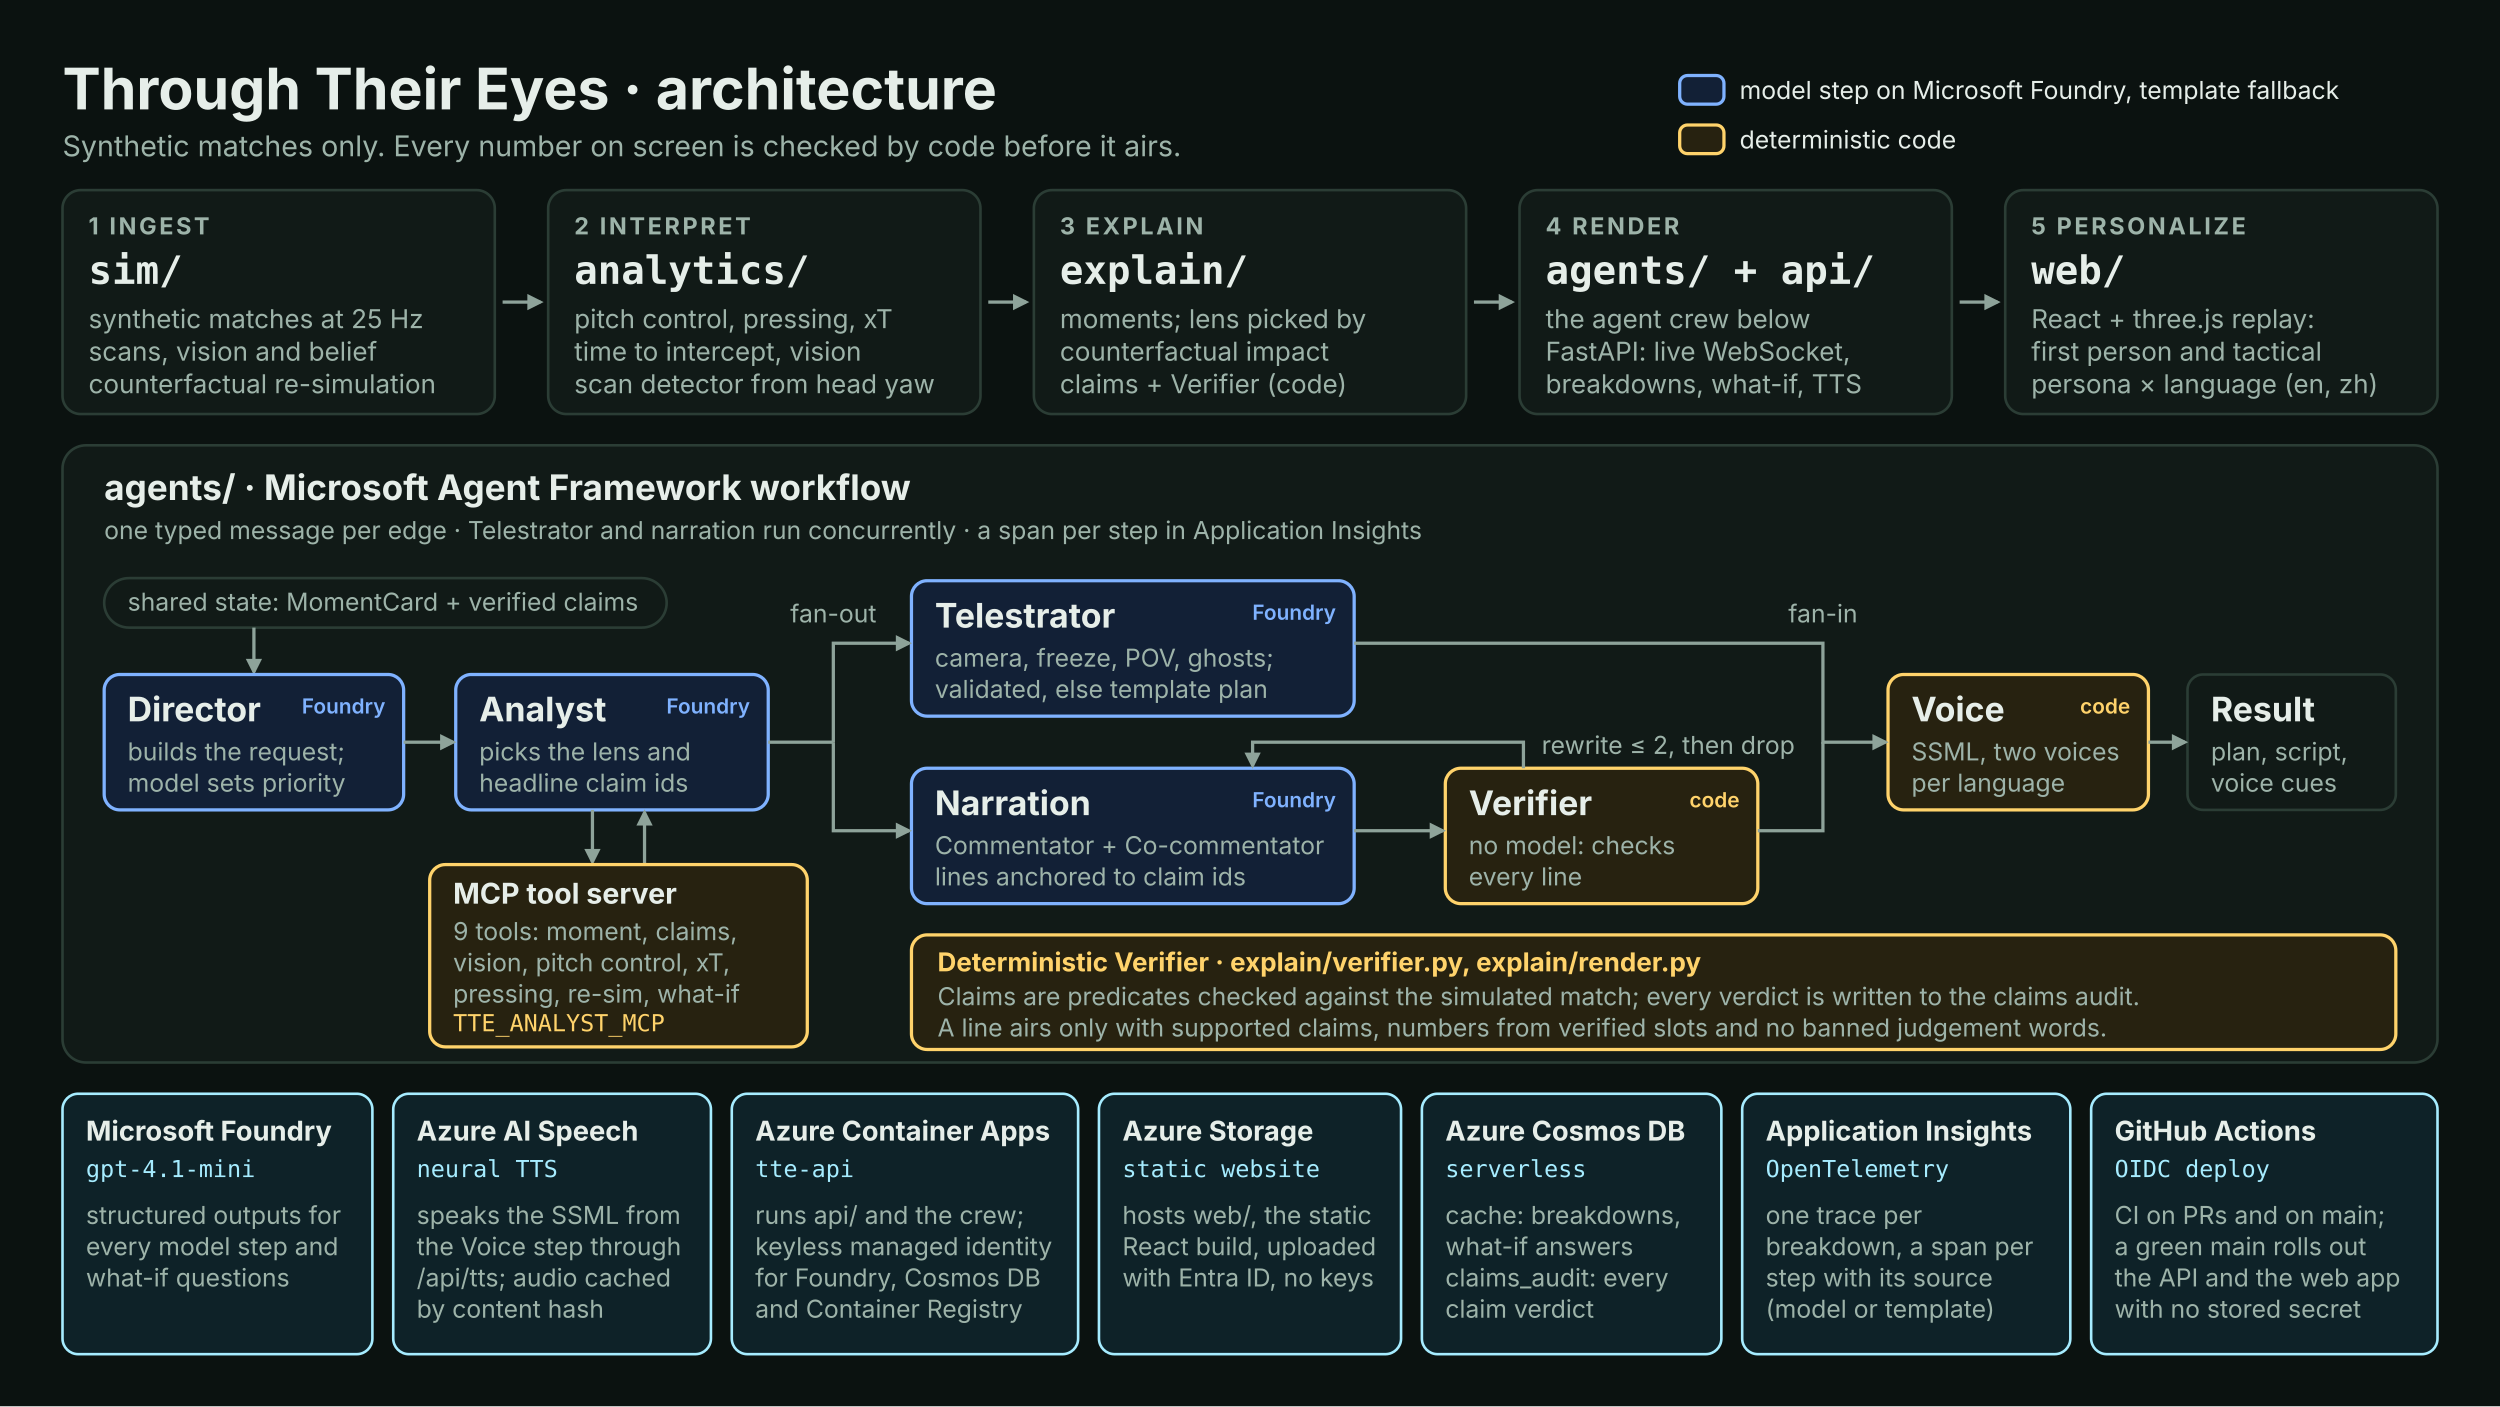
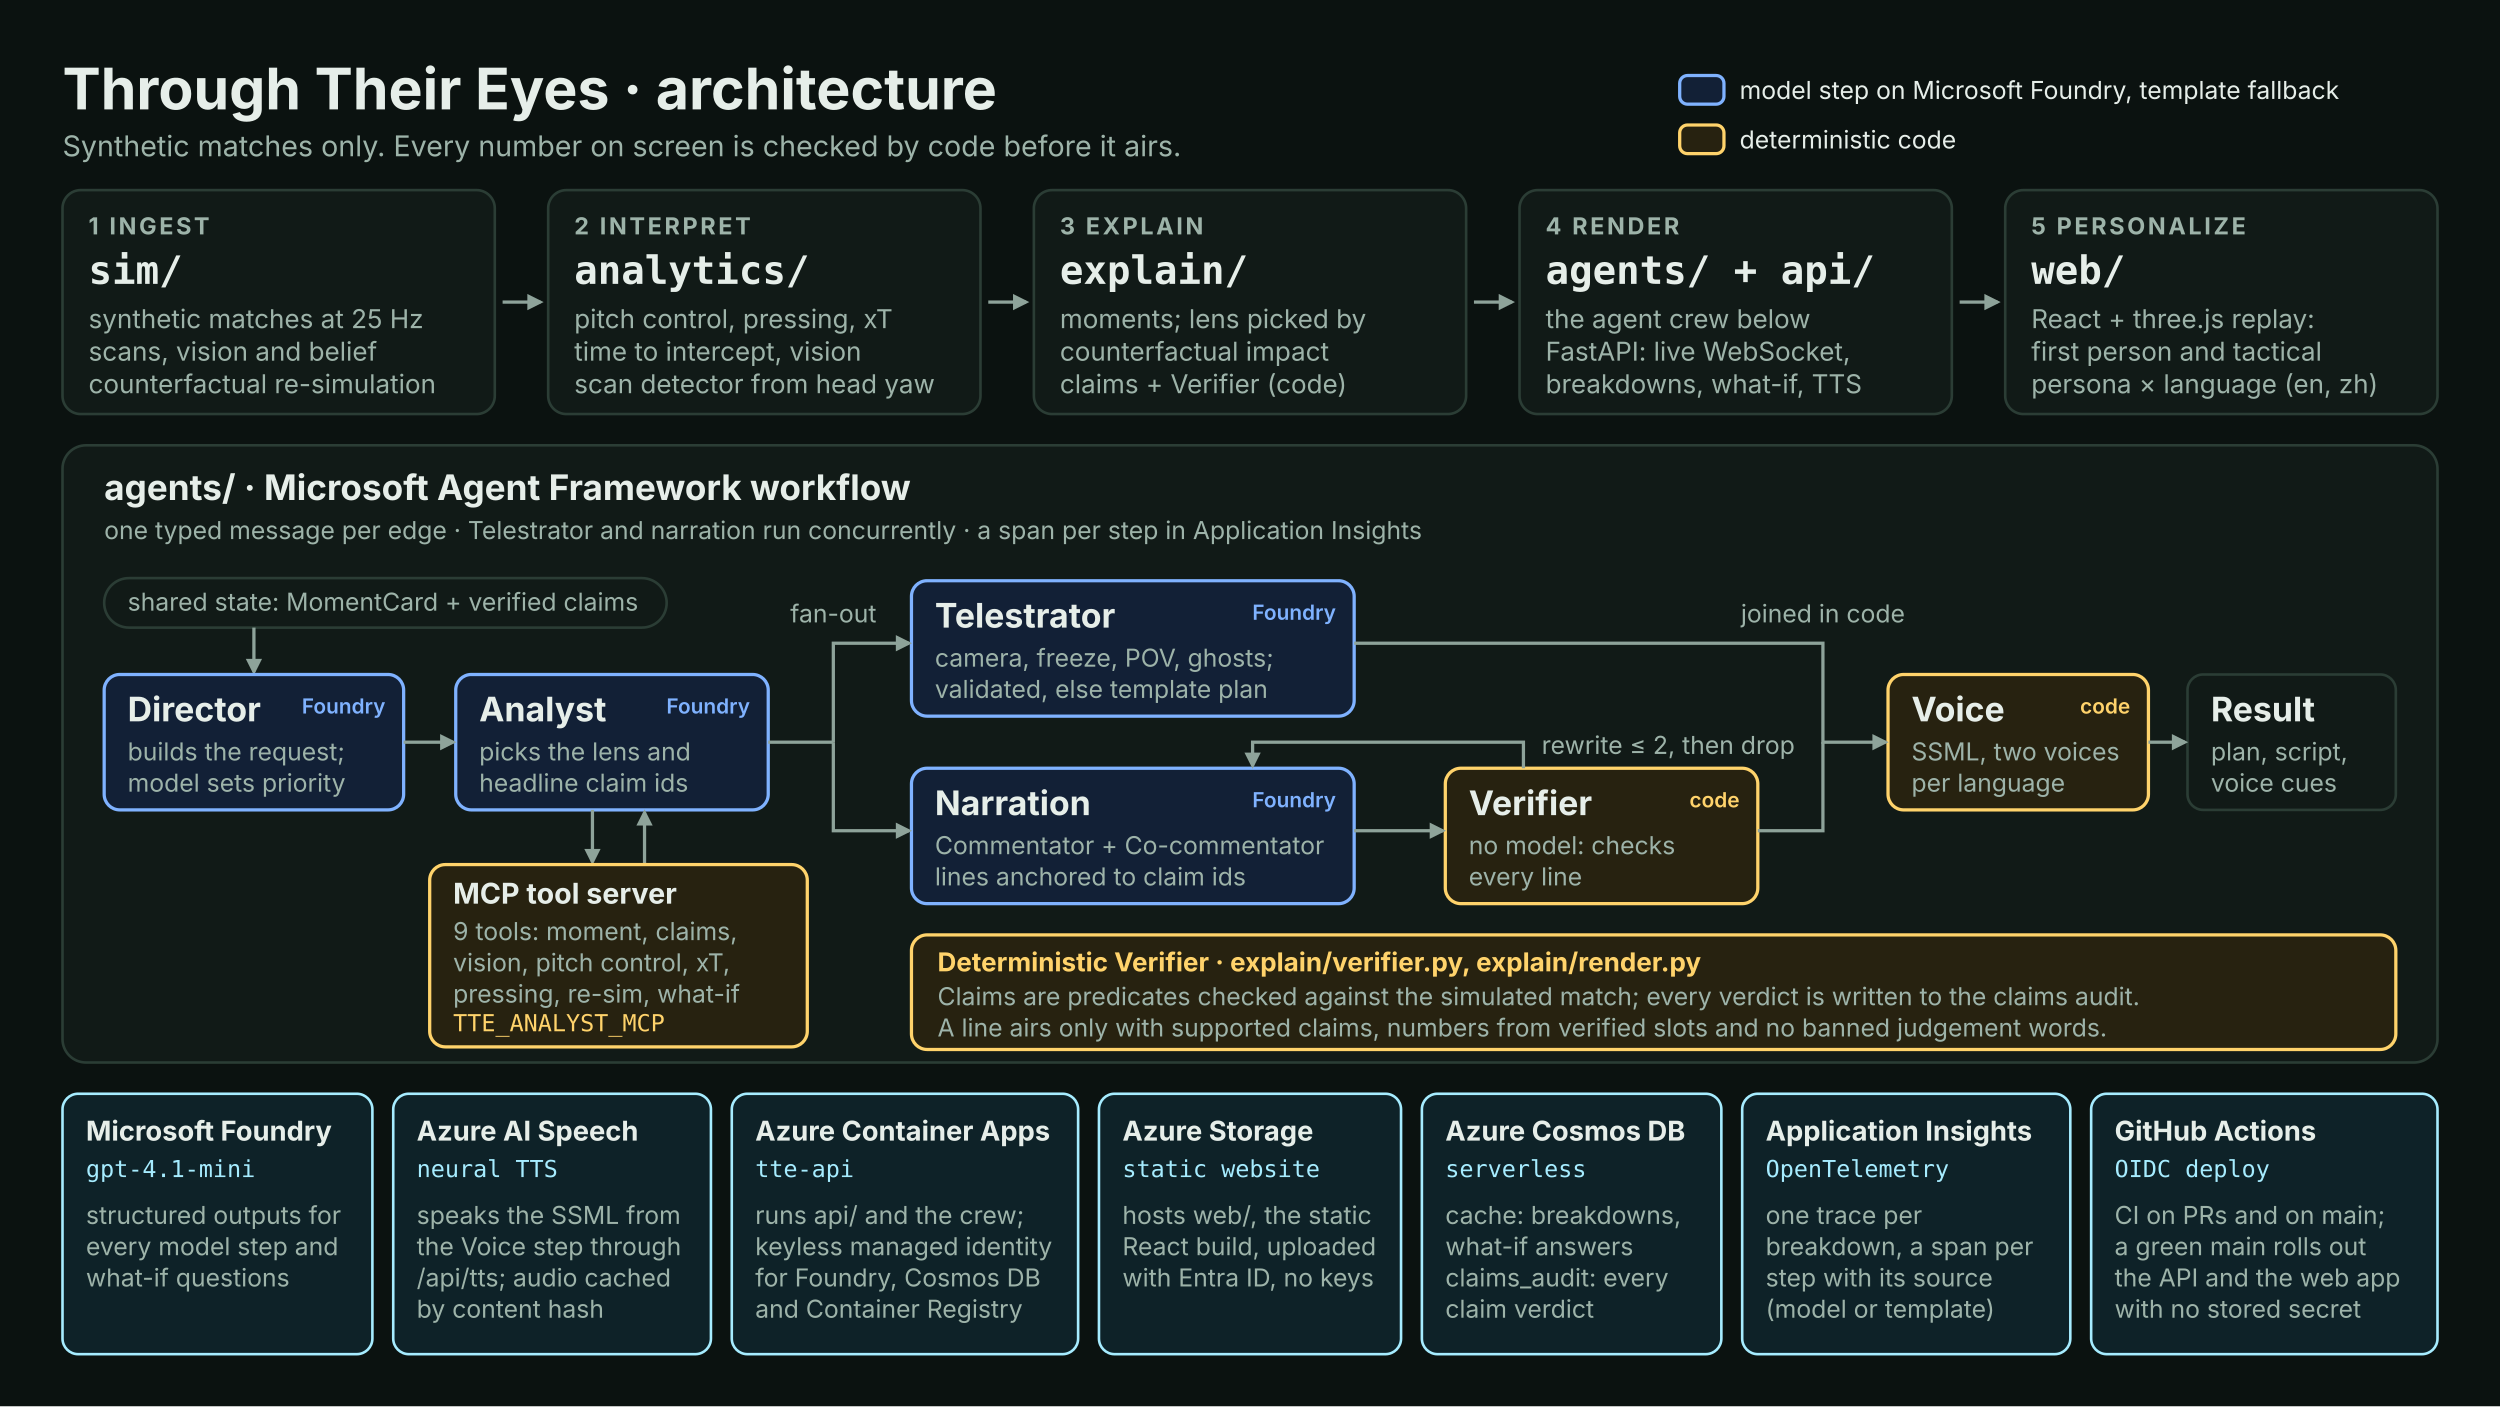
<svg xmlns="http://www.w3.org/2000/svg" width="1920" height="1080" viewBox="0 0 1920 1080" role="img" aria-labelledby="title desc" font-family="'Segoe UI', 'Helvetica Neue', Inter, Arial, 'Liberation Sans', sans-serif">
  <defs>
    <style>
.bg { fill: #0b1210; }
.panel { fill: #111a17; stroke: #2b3d35; stroke-width: 2; }
.model { fill: #122036; stroke: #7fb2ff; stroke-width: 2.5; }
.code { fill: #272210; stroke: #ffd36b; stroke-width: 2.5; }
.azure { fill: #0e2228; stroke: #a6ecff; stroke-width: 2; }
.dashed { stroke-dasharray: 9 7; }
.wire { fill: none; stroke: #8ea39a; stroke-width: 2.5; }
.head { fill: #8ea39a; }
text { fill: #e6eee9; }
.muted { fill: #9db3a9; }
.c-model { fill: #7fb2ff; }
.c-code { fill: #ffd36b; }
.c-azure { fill: #a6ecff; }
.mono { font-family: 'Cascadia Mono', 'JetBrains Mono', SFMono-Regular, Menlo, Consolas, monospace; }
.b { font-weight: 700; }
.sb { font-weight: 600; }
.caps { letter-spacing: 2px; }
</style>
    <marker id="head" viewBox="0 0 10 10" refX="8" refY="5" markerWidth="5" markerHeight="5" orient="auto-start-reverse">
      <path d="M0,0 L10,5 L0,10 z" class="head" />
    </marker>
  </defs>
  <rect width="1920" height="1080" class="bg" />
  <text x="48" y="84" font-size="44" class="b">
    <tspan x="48" dy="0">Through Their Eyes  ·  architecture</tspan>
  </text>
  <text x="48" y="120" font-size="22" class="muted">
    <tspan x="48" dy="0">Synthetic matches only. Every number on screen is checked by code before it airs.</tspan>
  </text>
  <g id="legend">
    <rect x="1290" y="58" width="34" height="22" rx="6" class="model" />
    <text x="1336" y="76" font-size="19">
      <tspan x="1336" dy="0">model step on Microsoft Foundry, template fallback</tspan>
    </text>
    <rect x="1290" y="96" width="34" height="22" rx="6" class="code" />
    <text x="1336" y="114" font-size="19">
      <tspan x="1336" dy="0">deterministic code</tspan>
    </text>
  </g>
  <g id="pipeline">
    <g id="ingest">
      <rect x="48" y="146" width="332" height="172" rx="14" class="panel" />
      <text x="68" y="180" font-size="18" class="b caps muted">
        <tspan x="68" dy="0">1  INGEST</tspan>
      </text>
      <text x="68" y="218" font-size="30" class="mono b">
        <tspan x="68" dy="0">sim/</tspan>
      </text>
      <text x="68" y="252" font-size="20" class="muted">
        <tspan x="68" dy="0">synthetic matches at 25 Hz</tspan>
        <tspan x="68" dy="25">scans, vision and belief</tspan>
        <tspan x="68" dy="25">counterfactual re-simulation</tspan>
      </text>
    </g>
    <path d="M386,232.0 H415" class="wire" marker-end="url(#head)" />
    <g id="interpret">
      <rect x="421" y="146" width="332" height="172" rx="14" class="panel" />
      <text x="441" y="180" font-size="18" class="b caps muted">
        <tspan x="441" dy="0">2  INTERPRET</tspan>
      </text>
      <text x="441" y="218" font-size="30" class="mono b">
        <tspan x="441" dy="0">analytics/</tspan>
      </text>
      <text x="441" y="252" font-size="20" class="muted">
        <tspan x="441" dy="0">pitch control, pressing, xT</tspan>
        <tspan x="441" dy="25">time to intercept, vision</tspan>
        <tspan x="441" dy="25">scan detector from head yaw</tspan>
      </text>
    </g>
    <path d="M759,232.0 H788" class="wire" marker-end="url(#head)" />
    <g id="explain">
      <rect x="794" y="146" width="332" height="172" rx="14" class="panel" />
      <text x="814" y="180" font-size="18" class="b caps muted">
        <tspan x="814" dy="0">3  EXPLAIN</tspan>
      </text>
      <text x="814" y="218" font-size="30" class="mono b">
        <tspan x="814" dy="0">explain/</tspan>
      </text>
      <text x="814" y="252" font-size="20" class="muted">
        <tspan x="814" dy="0">moments; lens picked by</tspan>
        <tspan x="814" dy="25">counterfactual impact</tspan>
        <tspan x="814" dy="25">claims + Verifier (code)</tspan>
      </text>
    </g>
    <path d="M1132,232.0 H1161" class="wire" marker-end="url(#head)" />
    <g id="render">
      <rect x="1167" y="146" width="332" height="172" rx="14" class="panel" />
      <text x="1187" y="180" font-size="18" class="b caps muted">
        <tspan x="1187" dy="0">4  RENDER</tspan>
      </text>
      <text x="1187" y="218" font-size="30" class="mono b">
        <tspan x="1187" dy="0">agents/ + api/</tspan>
      </text>
      <text x="1187" y="252" font-size="20" class="muted">
        <tspan x="1187" dy="0">the agent crew below</tspan>
        <tspan x="1187" dy="25">FastAPI: live WebSocket,</tspan>
        <tspan x="1187" dy="25">breakdowns, what-if, TTS</tspan>
      </text>
    </g>
    <path d="M1505,232.0 H1534" class="wire" marker-end="url(#head)" />
    <g id="personalize">
      <rect x="1540" y="146" width="332" height="172" rx="14" class="panel" />
      <text x="1560" y="180" font-size="18" class="b caps muted">
        <tspan x="1560" dy="0">5  PERSONALIZE</tspan>
      </text>
      <text x="1560" y="218" font-size="30" class="mono b">
        <tspan x="1560" dy="0">web/</tspan>
      </text>
      <text x="1560" y="252" font-size="20" class="muted">
        <tspan x="1560" dy="0">React + three.js replay:</tspan>
        <tspan x="1560" dy="25">first person and tactical</tspan>
        <tspan x="1560" dy="25">persona × language (en, zh)</tspan>
      </text>
    </g>
  </g>
  <g id="workflow">
    <rect x="48" y="342" width="1824" height="474" rx="18" class="panel" />
    <text x="80" y="384" font-size="27" class="b">
      <tspan x="80" dy="0">agents/  ·  Microsoft Agent Framework workflow</tspan>
    </text>
    <text x="80" y="414" font-size="19" class="muted">
      <tspan x="80" dy="0">one typed message per edge · Telestrator and narration run concurrently · a span per step in Application Insights</tspan>
    </text>
    <g id="shared-state">
      <rect x="80" y="444" width="432" height="38" rx="19" class="panel" />
      <text x="98" y="469" font-size="19" class="muted">
        <tspan x="98" dy="0">shared state: MomentCard + verified claims</tspan>
      </text>
    </g>
    <path d="M195,482 V516" class="wire" marker-end="url(#head)" />
    <g id="director">
      <rect x="80" y="518" width="230" height="104" rx="12" class="model" />
      <text x="98" y="554" font-size="26" class="b">
        <tspan x="98" dy="0">Director</tspan>
      </text>
      <text x="296" y="548" font-size="16" class="sb c-model" text-anchor="end">
        <tspan x="296" dy="0">Foundry</tspan>
      </text>
      <text x="98" y="584" font-size="19" class="muted">
        <tspan x="98" dy="0">builds the request;</tspan>
        <tspan x="98" dy="24">model sets priority</tspan>
      </text>
    </g>
    <g id="analyst">
      <rect x="350" y="518" width="240" height="104" rx="12" class="model" />
      <text x="368" y="554" font-size="26" class="b">
        <tspan x="368" dy="0">Analyst</tspan>
      </text>
      <text x="576" y="548" font-size="16" class="sb c-model" text-anchor="end">
        <tspan x="576" dy="0">Foundry</tspan>
      </text>
      <text x="368" y="584" font-size="19" class="muted">
        <tspan x="368" dy="0">picks the lens and</tspan>
        <tspan x="368" dy="24">headline claim ids</tspan>
      </text>
    </g>
    <g id="telestrator">
      <rect x="700" y="446" width="340" height="104" rx="12" class="model" />
      <text x="718" y="482" font-size="26" class="b">
        <tspan x="718" dy="0">Telestrator</tspan>
      </text>
      <text x="1026" y="476" font-size="16" class="sb c-model" text-anchor="end">
        <tspan x="1026" dy="0">Foundry</tspan>
      </text>
      <text x="718" y="512" font-size="19" class="muted">
        <tspan x="718" dy="0">camera, freeze, POV, ghosts;</tspan>
        <tspan x="718" dy="24">validated, else template plan</tspan>
      </text>
    </g>
    <g id="narration">
      <rect x="700" y="590" width="340" height="104" rx="12" class="model" />
      <text x="718" y="626" font-size="26" class="b">
        <tspan x="718" dy="0">Narration</tspan>
      </text>
      <text x="1026" y="620" font-size="16" class="sb c-model" text-anchor="end">
        <tspan x="1026" dy="0">Foundry</tspan>
      </text>
      <text x="718" y="656" font-size="19" class="muted">
        <tspan x="718" dy="0">Commentator + Co-commentator</tspan>
        <tspan x="718" dy="24">lines anchored to claim ids</tspan>
      </text>
    </g>
    <g id="verifier">
      <rect x="1110" y="590" width="240" height="104" rx="12" class="code" />
      <text x="1128" y="626" font-size="26" class="b">
        <tspan x="1128" dy="0">Verifier</tspan>
      </text>
      <text x="1336" y="620" font-size="16" class="sb c-code" text-anchor="end">
        <tspan x="1336" dy="0">code</tspan>
      </text>
      <text x="1128" y="656" font-size="19" class="muted">
        <tspan x="1128" dy="0">no model: checks</tspan>
        <tspan x="1128" dy="24">every line</tspan>
      </text>
    </g>
    <g id="voice">
      <rect x="1450" y="518" width="200" height="104" rx="12" class="code" />
      <text x="1468" y="554" font-size="26" class="b">
        <tspan x="1468" dy="0">Voice</tspan>
      </text>
      <text x="1636" y="548" font-size="16" class="sb c-code" text-anchor="end">
        <tspan x="1636" dy="0">code</tspan>
      </text>
      <text x="1468" y="584" font-size="19" class="muted">
        <tspan x="1468" dy="0">SSML, two voices</tspan>
        <tspan x="1468" dy="24">per language</tspan>
      </text>
    </g>
    <g id="breakdown">
      <rect x="1680" y="518" width="160" height="104" rx="12" class="panel" />
      <text x="1698" y="554" font-size="26" class="b">
        <tspan x="1698" dy="0">Result</tspan>
      </text>
      <text x="1698" y="584" font-size="19" class="muted">
        <tspan x="1698" dy="0">plan, script,</tspan>
        <tspan x="1698" dy="24">voice cues</tspan>
      </text>
    </g>
    <path d="M310,570.0 H348" class="wire" marker-end="url(#head)" data-edge="director analyst" data-group="single" />
    <path d="M590,570.0 H640" class="wire" />
    <path d="M640,570.0 V494.0 H698" class="wire" marker-end="url(#head)" data-edge="analyst telestrator" data-group="fan-out" />
    <path d="M640,570.0 V638.0 H698" class="wire" marker-end="url(#head)" data-edge="analyst narration" data-group="fan-out" />
    <text x="640" y="478.0" font-size="19" class="muted" text-anchor="middle">
      <tspan x="640" dy="0">fan-out</tspan>
    </text>
    <path d="M1040,638.0 H1108" class="wire" marker-end="url(#head)" data-edge="narration verifier" data-group="single" />
    <path d="M1170,590 V570.0 H962 V588" class="wire" marker-end="url(#head)" data-edge="verifier narration" data-group="single" />
    <text x="1184" y="579.0" font-size="19" class="muted">
      <tspan x="1184" dy="0">rewrite ≤ 2, then drop</tspan>
    </text>
-     <path d="M1040,494.0 H1400 V570.0 H1448" class="wire" marker-end="url(#head)" data-edge="telestrator voice" data-group="fan-in" />
-     <path d="M1350,638.0 H1400 V570.0" class="wire" data-edge="verifier voice" data-group="fan-in" />
+     <path d="M1040,494.0 H1400 V570.0 H1448" class="wire" marker-end="url(#head)" data-edge="telestrator voice" data-group="single" />
+     <path d="M1350,638.0 H1400 V570.0" class="wire" data-edge="verifier voice" data-group="single" />
    <text x="1400" y="478.0" font-size="19" class="muted" text-anchor="middle">
-       <tspan x="1400" dy="0">fan-in</tspan>
+       <tspan x="1400" dy="0">joined in code</tspan>
    </text>
    <path d="M1650,570.0 H1678" class="wire" marker-end="url(#head)" />
    <g id="mcp">
      <path d="M455,622 V662" class="wire" marker-end="url(#head)" />
      <path d="M495,664 V624" class="wire" marker-end="url(#head)" />
      <rect x="330" y="664" width="290" height="140" rx="12" class="code" />
      <text x="348" y="694" font-size="22" class="b">
        <tspan x="348" dy="0">MCP tool server</tspan>
      </text>
      <text x="348" y="722" font-size="19" class="muted">
        <tspan x="348" dy="0">9 tools: moment, claims,</tspan>
        <tspan x="348" dy="24">vision, pitch control, xT,</tspan>
        <tspan x="348" dy="24">pressing, re-sim, what-if</tspan>
      </text>
      <text x="348" y="792" font-size="18" class="mono c-code">
        <tspan x="348" dy="0">TTE_ANALYST_MCP</tspan>
      </text>
    </g>
    <g id="verifier-detail">
      <rect x="700" y="718" width="1140" height="88" rx="12" class="code" />
      <text x="720" y="746" font-size="20" class="b c-code">
        <tspan x="720" dy="0">Deterministic Verifier  ·  explain/verifier.py, explain/render.py</tspan>
      </text>
      <text x="720" y="772" font-size="19" class="muted">
        <tspan x="720" dy="0">Claims are predicates checked against the simulated match; every verdict is written to the claims audit.</tspan>
        <tspan x="720" dy="24">A line airs only with supported claims, numbers from verified slots and no banned judgement words.</tspan>
      </text>
    </g>
  </g>
  <g id="azure">
    <g id="foundry">
      <rect x="48" y="840" width="238" height="200" rx="12" class="azure" />
      <text x="66" y="876" font-size="21" class="b">
        <tspan x="66" dy="0">Microsoft Foundry</tspan>
      </text>
      <text x="66" y="904" font-size="18" class="mono c-azure">
        <tspan x="66" dy="0">gpt-4.1-mini</tspan>
      </text>
      <text x="66" y="940" font-size="19" class="muted">
        <tspan x="66" dy="0">structured outputs for</tspan>
        <tspan x="66" dy="24">every model step and</tspan>
        <tspan x="66" dy="24">what-if questions</tspan>
      </text>
    </g>
    <g id="speech">
      <rect x="302" y="840" width="244" height="200" rx="12" class="azure" />
      <text x="320" y="876" font-size="21" class="b">
        <tspan x="320" dy="0">Azure AI Speech</tspan>
      </text>
      <text x="320" y="904" font-size="18" class="mono c-azure">
        <tspan x="320" dy="0">neural TTS</tspan>
      </text>
      <text x="320" y="940" font-size="19" class="muted">
        <tspan x="320" dy="0">speaks the SSML from</tspan>
        <tspan x="320" dy="24">the Voice step through</tspan>
        <tspan x="320" dy="24">/api/tts; audio cached</tspan>
        <tspan x="320" dy="24">by content hash</tspan>
      </text>
    </g>
    <g id="container-apps">
      <rect x="562" y="840" width="266" height="200" rx="12" class="azure" />
      <text x="580" y="876" font-size="21" class="b">
        <tspan x="580" dy="0">Azure Container Apps</tspan>
      </text>
      <text x="580" y="904" font-size="18" class="mono c-azure">
        <tspan x="580" dy="0">tte-api</tspan>
      </text>
      <text x="580" y="940" font-size="19" class="muted">
        <tspan x="580" dy="0">runs api/ and the crew;</tspan>
        <tspan x="580" dy="24">keyless managed identity</tspan>
        <tspan x="580" dy="24">for Foundry, Cosmos DB</tspan>
        <tspan x="580" dy="24">and Container Registry</tspan>
      </text>
    </g>
    <g id="static-website">
      <rect x="844" y="840" width="232" height="200" rx="12" class="azure" />
      <text x="862" y="876" font-size="21" class="b">
        <tspan x="862" dy="0">Azure Storage</tspan>
      </text>
      <text x="862" y="904" font-size="18" class="mono c-azure">
        <tspan x="862" dy="0">static website</tspan>
      </text>
      <text x="862" y="940" font-size="19" class="muted">
        <tspan x="862" dy="0">hosts web/, the static</tspan>
        <tspan x="862" dy="24">React build, uploaded</tspan>
        <tspan x="862" dy="24">with Entra ID, no keys</tspan>
      </text>
    </g>
    <g id="cosmos">
      <rect x="1092" y="840" width="230" height="200" rx="12" class="azure" />
      <text x="1110" y="876" font-size="21" class="b">
        <tspan x="1110" dy="0">Azure Cosmos DB</tspan>
      </text>
      <text x="1110" y="904" font-size="18" class="mono c-azure">
        <tspan x="1110" dy="0">serverless</tspan>
      </text>
      <text x="1110" y="940" font-size="19" class="muted">
        <tspan x="1110" dy="0">cache: breakdowns,</tspan>
        <tspan x="1110" dy="24">what-if answers</tspan>
        <tspan x="1110" dy="24">claims_audit: every</tspan>
        <tspan x="1110" dy="24">claim verdict</tspan>
      </text>
    </g>
    <g id="app-insights">
      <rect x="1338" y="840" width="252" height="200" rx="12" class="azure" />
      <text x="1356" y="876" font-size="21" class="b">
        <tspan x="1356" dy="0">Application Insights</tspan>
      </text>
      <text x="1356" y="904" font-size="18" class="mono c-azure">
        <tspan x="1356" dy="0">OpenTelemetry</tspan>
      </text>
      <text x="1356" y="940" font-size="19" class="muted">
        <tspan x="1356" dy="0">one trace per</tspan>
        <tspan x="1356" dy="24">breakdown, a span per</tspan>
        <tspan x="1356" dy="24">step with its source</tspan>
        <tspan x="1356" dy="24">(model or template)</tspan>
      </text>
    </g>
    <g id="github-actions">
      <rect x="1606" y="840" width="266" height="200" rx="12" class="azure" />
      <text x="1624" y="876" font-size="21" class="b">
        <tspan x="1624" dy="0">GitHub Actions</tspan>
      </text>
      <text x="1624" y="904" font-size="18" class="mono c-azure">
        <tspan x="1624" dy="0">OIDC deploy</tspan>
      </text>
      <text x="1624" y="940" font-size="19" class="muted">
        <tspan x="1624" dy="0">CI on PRs and on main;</tspan>
        <tspan x="1624" dy="24">a green main rolls out</tspan>
        <tspan x="1624" dy="24">the API and the web app</tspan>
        <tspan x="1624" dy="24">with no stored secret</tspan>
      </text>
    </g>
  </g>
</svg>
